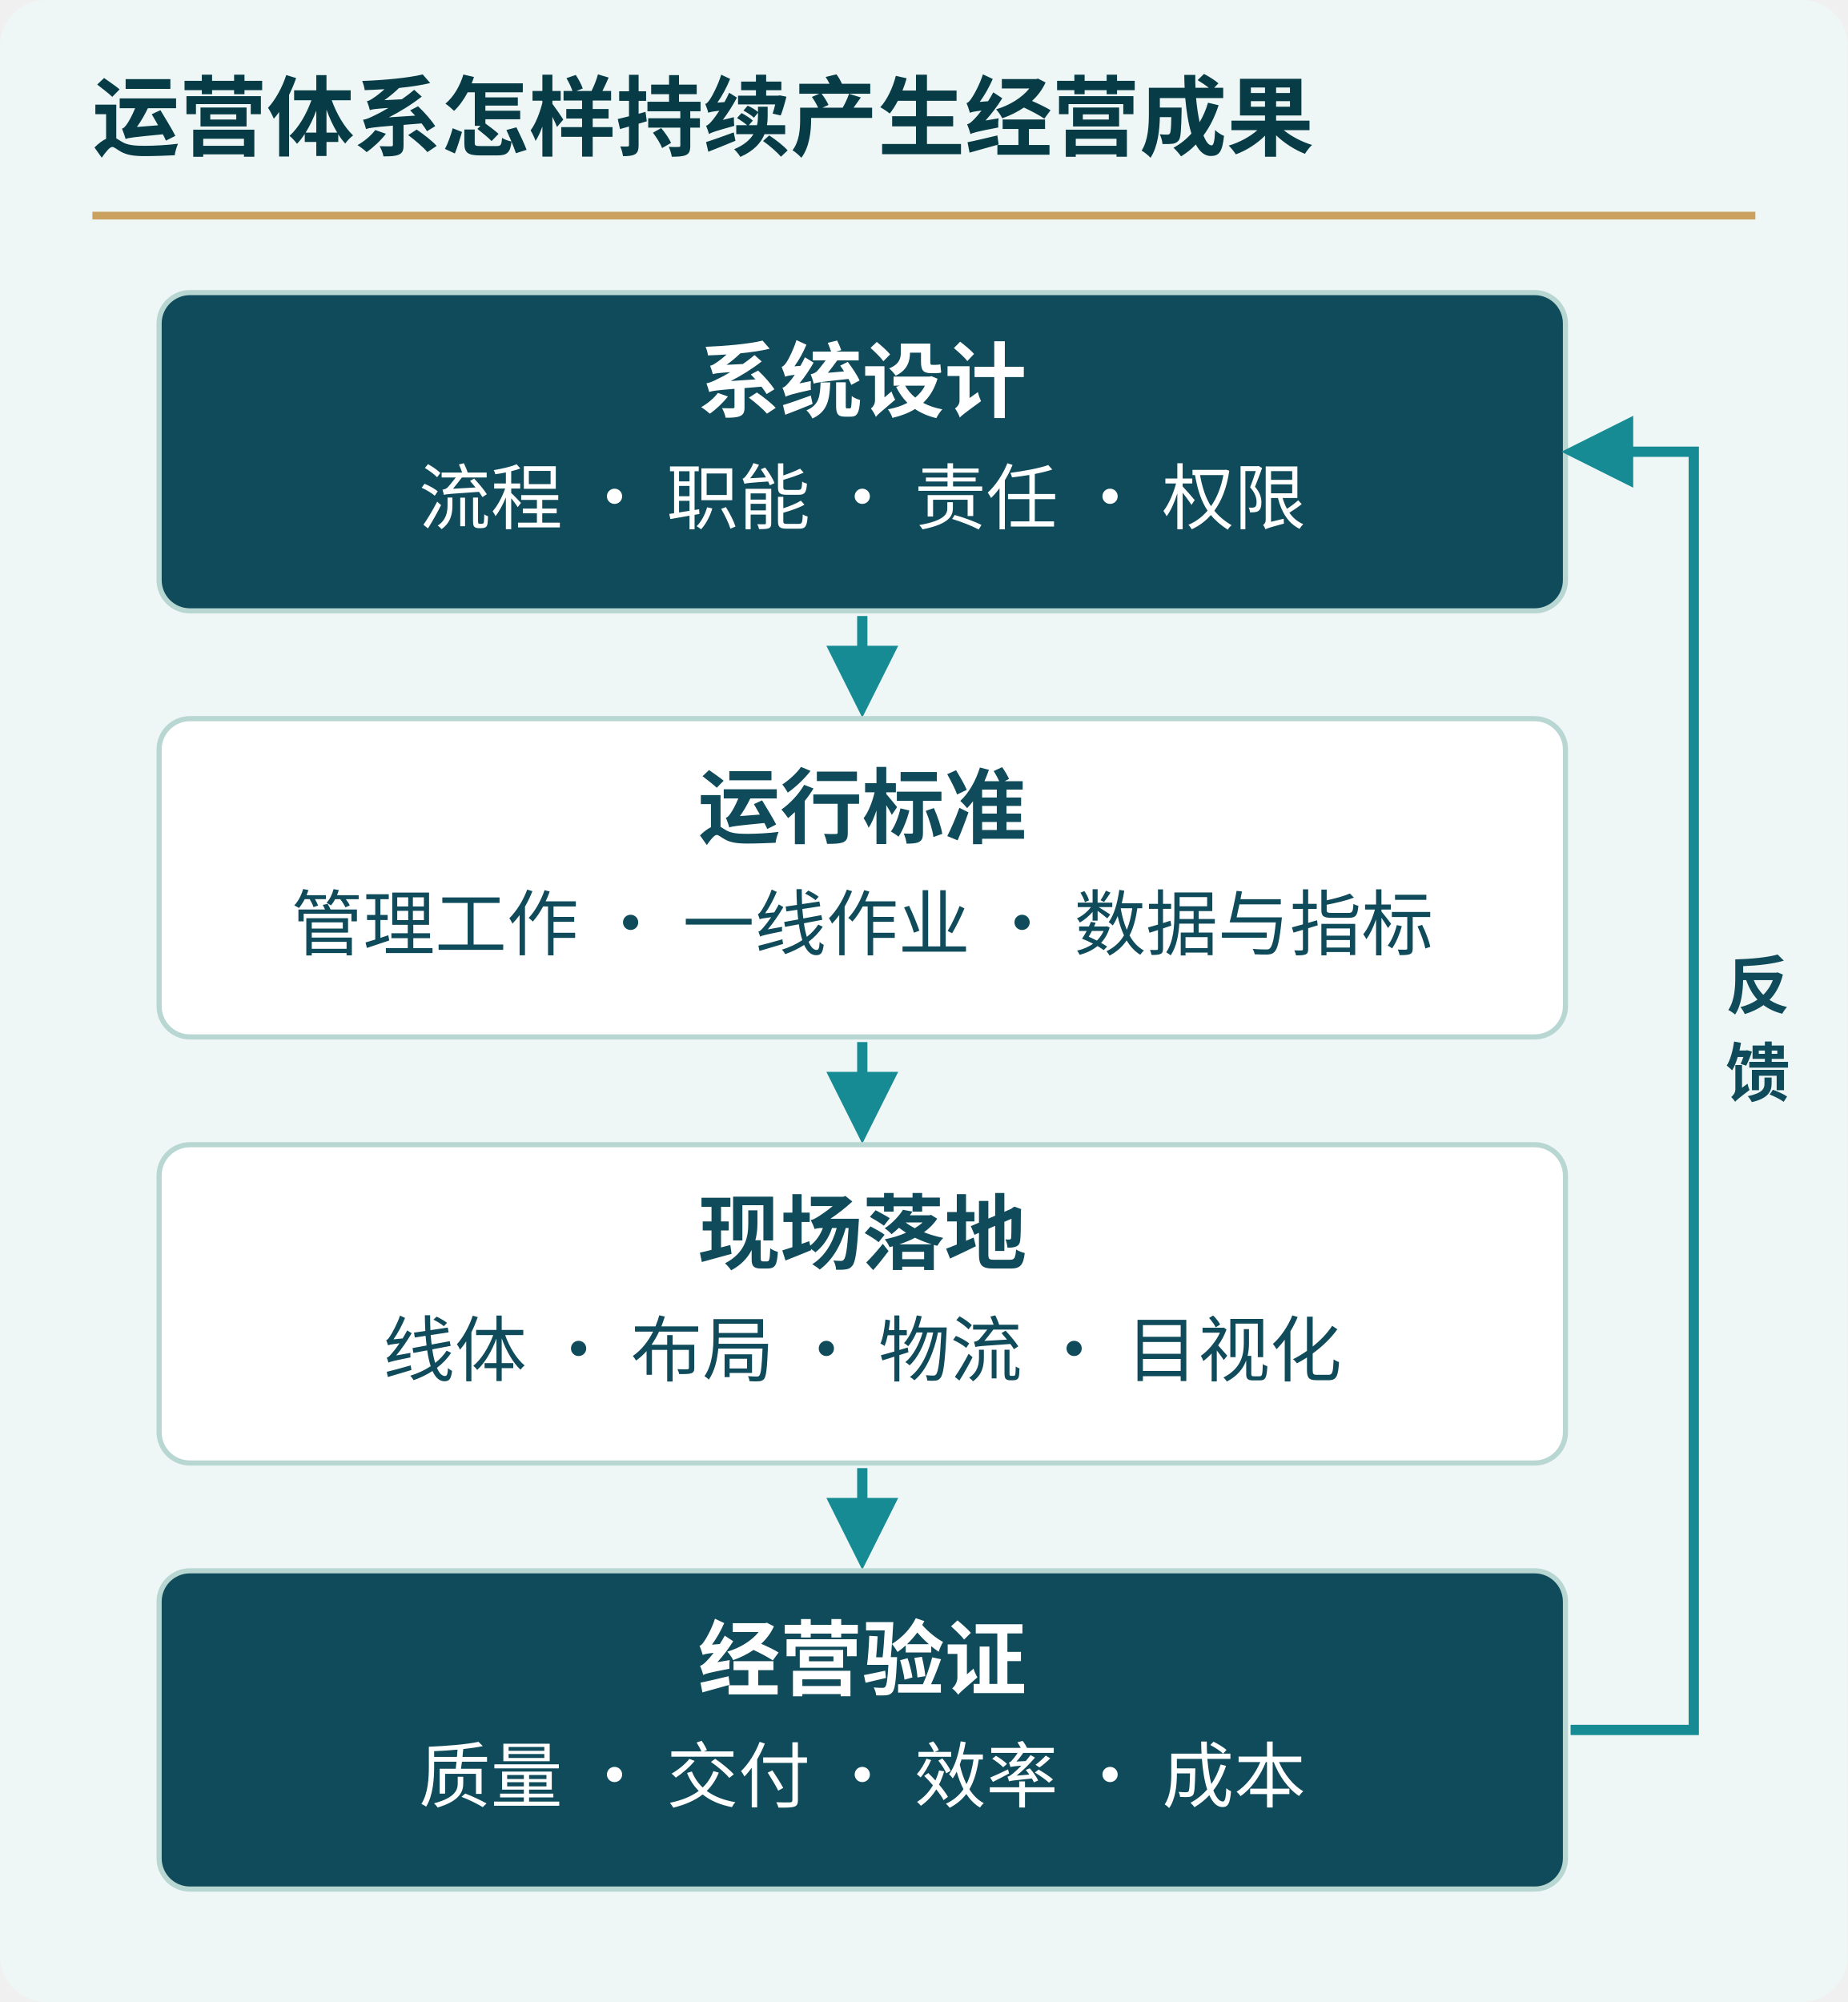
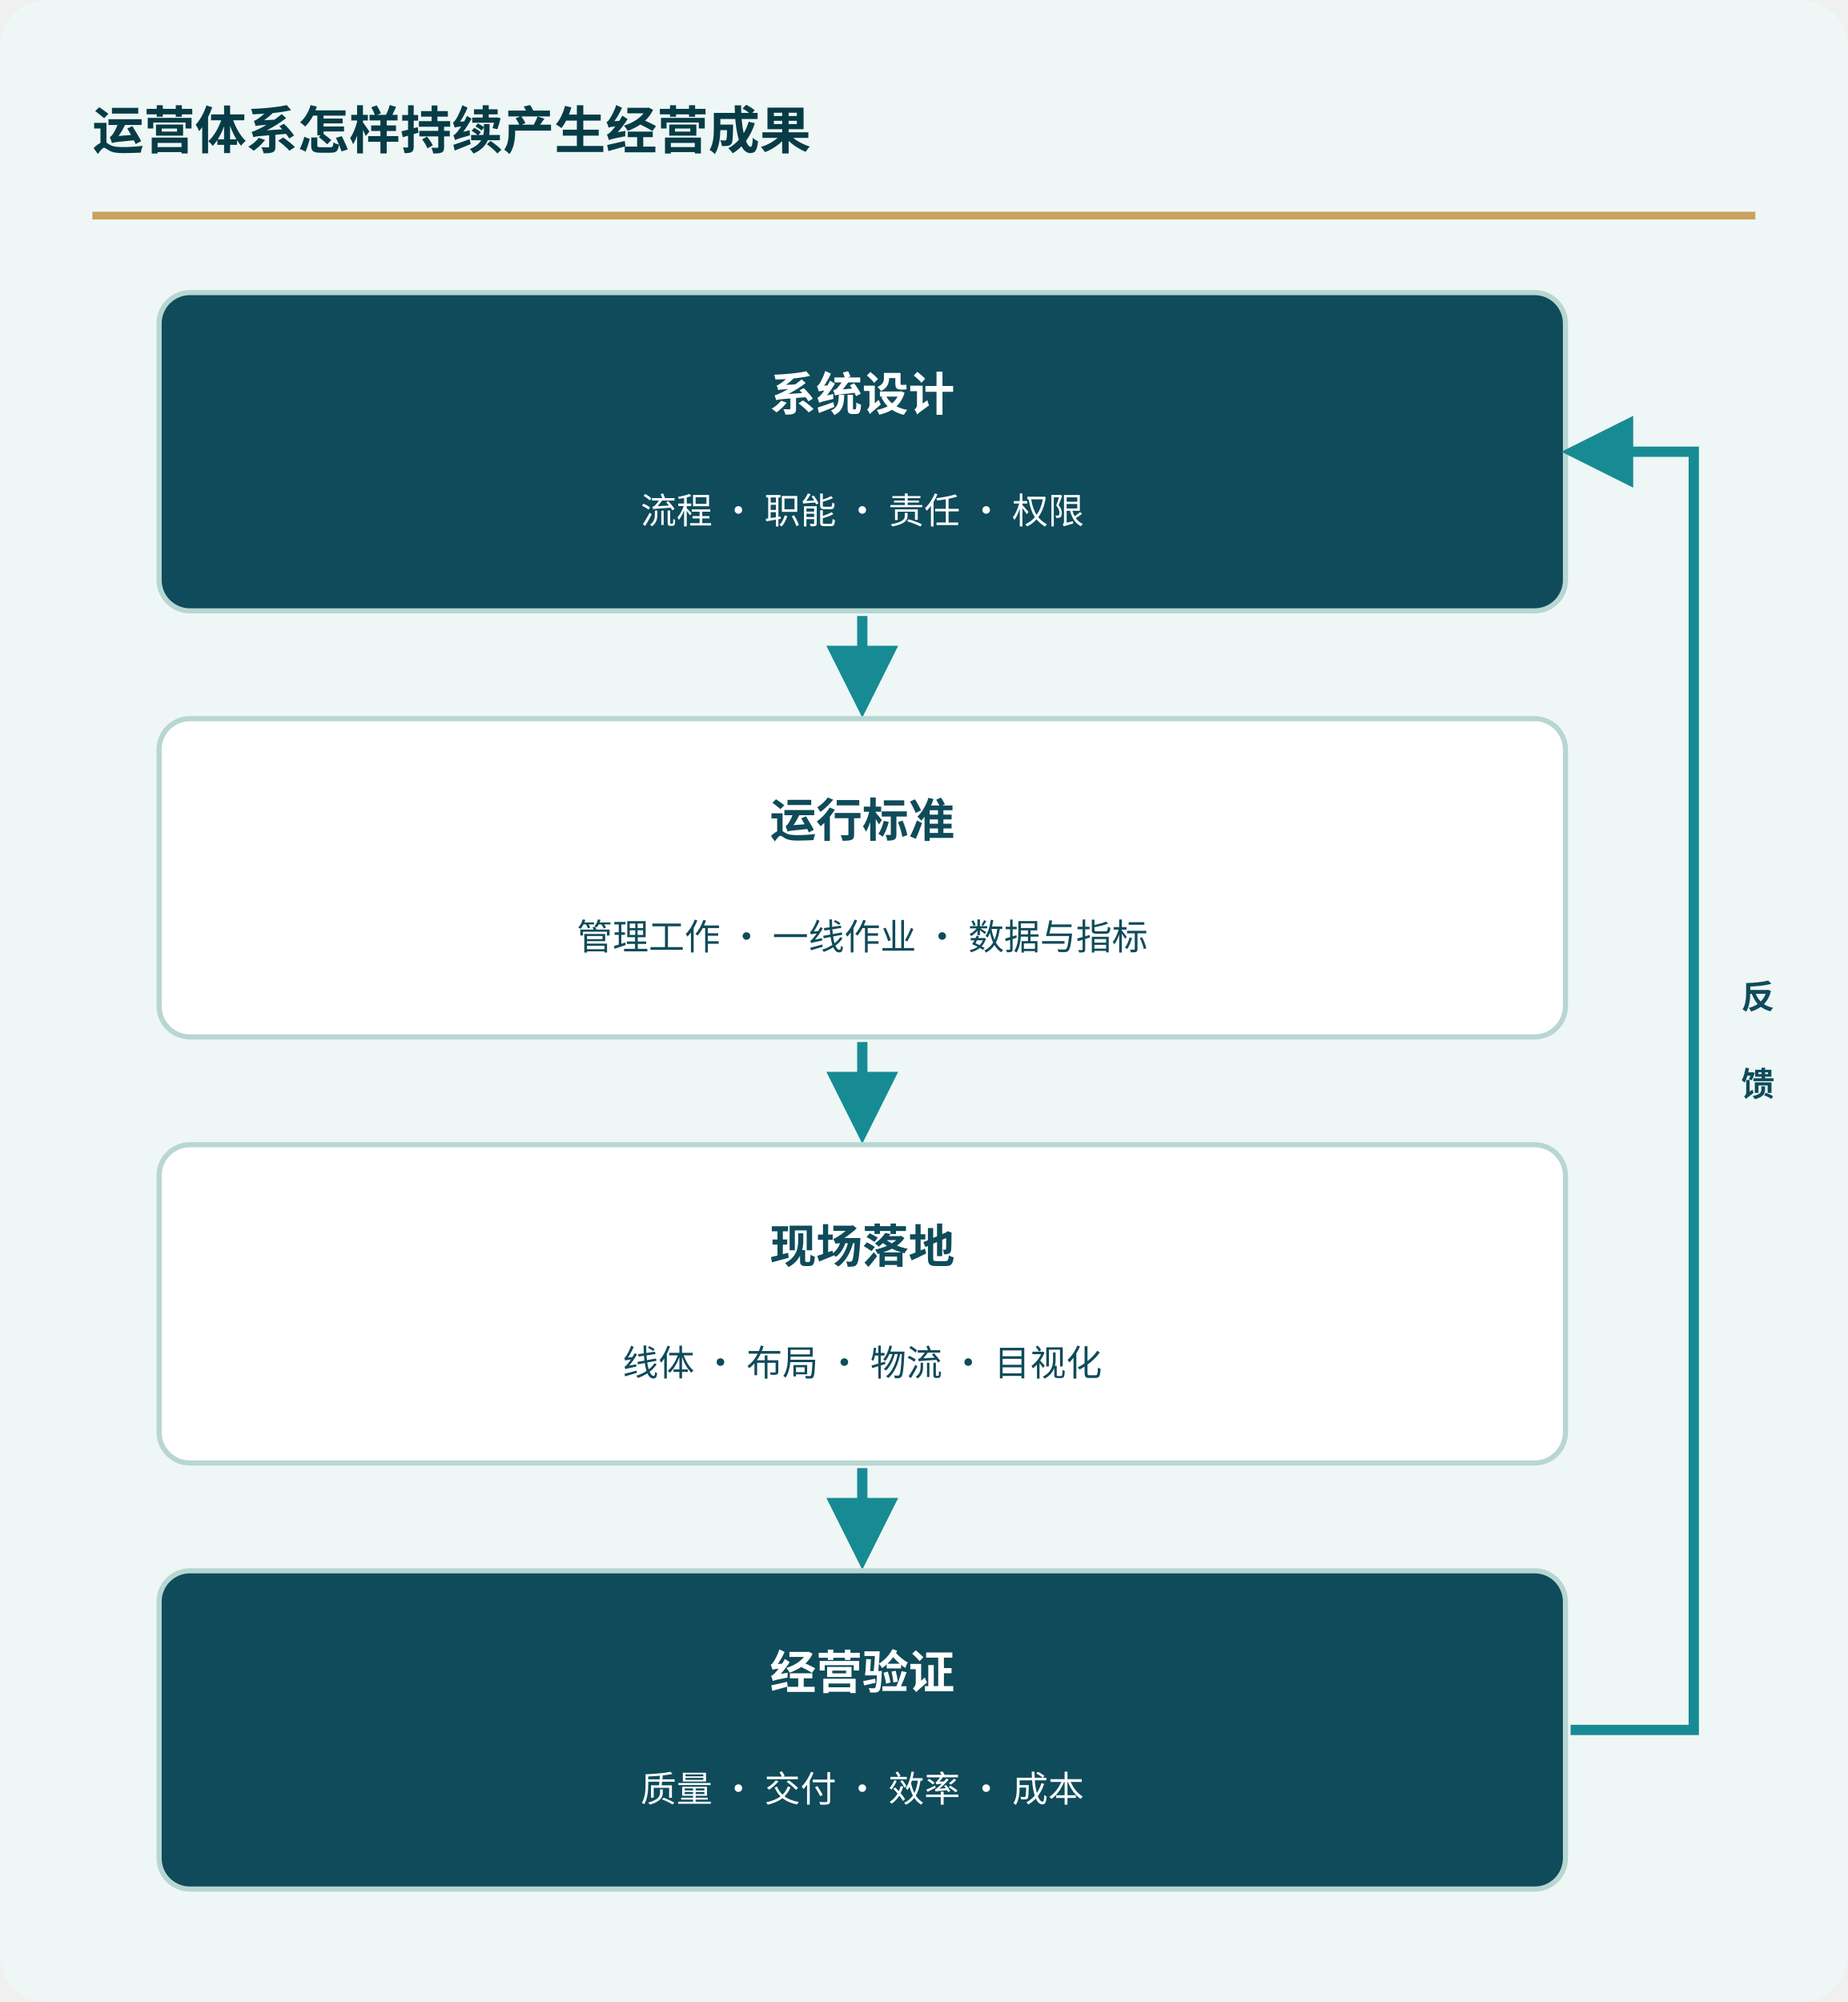
<svg xmlns="http://www.w3.org/2000/svg" width="720" height="780" viewBox="0 0 720 780" role="img" aria-labelledby="title desc">
  <defs>
    <marker id="arrow" viewBox="0 0 10 10" refX="8" refY="5" markerWidth="7" markerHeight="7" orient="auto-start-reverse">
      <path d="M0 0L10 5L0 10Z" fill="#178B94" />
    </marker>
  </defs>
  <g font-family="-apple-system,BlinkMacSystemFont,Segoe UI,Noto Sans CJK SC,PingFang SC,Microsoft YaHei,Arial,sans-serif">
    <rect width="720" height="780" rx="18" fill="#EEF7F5" />
-     <text x="36" y="58" text-anchor="start" font-size="34" fill="#073C47" font-weight="800">运营体系怎样持续产生经营成果</text>
+     <text x="36" y="58" text-anchor="start" font-size="20" fill="#073C47" font-weight="800">运营体系怎样持续产生经营成果</text>
    <path d="M36 84H684" stroke="#CAA15F" stroke-width="3" />
    <rect x="62" y="114" width="548" height="124" rx="12" fill="#0F4B5A" stroke="#B8D6D2" stroke-width="2" />
-     <text x="336.0" y="160" text-anchor="middle" font-size="32" fill="#FFFFFF" font-weight="750">系统设计</text>
-     <text x="336.0" y="204" text-anchor="middle" font-size="28" fill="#FFFFFF" font-weight="500">流程 · 职能 · 责任 · 权限</text>
+     <text x="336" y="160" text-anchor="middle" font-size="18" fill="#FFFFFF" font-weight="750">系统设计</text>
+     <text x="336" y="204" text-anchor="middle" font-size="14" fill="#FFFFFF" font-weight="500">流程 · 职能 · 责任 · 权限</text>
    <path d="M336 240V274" fill="none" stroke="#178B94" stroke-width="4" marker-end="url(#arrow)" />
    <rect x="62" y="280" width="548" height="124" rx="12" fill="#FFFFFF" stroke="#B8D6D2" stroke-width="2" />
-     <text x="336.0" y="326" text-anchor="middle" font-size="32" fill="#0F4B5A" font-weight="750">运行标准</text>
-     <text x="336.0" y="370" text-anchor="middle" font-size="28" fill="#0F4B5A" font-weight="500">管理工作 · 一线作业 · 数据与指标</text>
+     <text x="336" y="326" text-anchor="middle" font-size="18" fill="#0F4B5A" font-weight="750">运行标准</text>
+     <text x="336" y="370" text-anchor="middle" font-size="14" fill="#0F4B5A" font-weight="500">管理工作 · 一线作业 · 数据与指标</text>
    <path d="M336 406V440" fill="none" stroke="#178B94" stroke-width="4" marker-end="url(#arrow)" />
    <rect x="62" y="446" width="548" height="124" rx="12" fill="#FFFFFF" stroke="#B8D6D2" stroke-width="2" />
-     <text x="336.0" y="492" text-anchor="middle" font-size="32" fill="#0F4B5A" font-weight="750">现场落地</text>
-     <text x="336.0" y="536" text-anchor="middle" font-size="28" fill="#0F4B5A" font-weight="500">线体 · 布局 · 物流 · 目视化</text>
+     <text x="336" y="492" text-anchor="middle" font-size="18" fill="#0F4B5A" font-weight="750">现场落地</text>
+     <text x="336" y="536" text-anchor="middle" font-size="14" fill="#0F4B5A" font-weight="500">线体 · 布局 · 物流 · 目视化</text>
    <path d="M336 572V606" fill="none" stroke="#178B94" stroke-width="4" marker-end="url(#arrow)" />
    <rect x="62" y="612" width="548" height="124" rx="12" fill="#0F4B5A" stroke="#B8D6D2" stroke-width="2" />
-     <text x="336.0" y="658" text-anchor="middle" font-size="32" fill="#FFFFFF" font-weight="750">经营验证</text>
-     <text x="336.0" y="702" text-anchor="middle" font-size="28" fill="#FFFFFF" font-weight="500">质量 · 交付 · 效率 · 成本</text>
+     <text x="336" y="658" text-anchor="middle" font-size="18" fill="#FFFFFF" font-weight="750">经营验证</text>
+     <text x="336" y="702" text-anchor="middle" font-size="14" fill="#FFFFFF" font-weight="500">质量 · 交付 · 效率 · 成本</text>
    <path d="M612 674H660V176H614" fill="none" stroke="#178B94" stroke-width="4" marker-end="url(#arrow)" />
-     <text x="685" y="393" text-anchor="middle" font-size="25" fill="#0F4B5A" font-weight="650">反</text>
-     <text x="685" y="427" text-anchor="middle" font-size="25" fill="#0F4B5A" font-weight="650">馈</text>
+     <text x="685" y="393" text-anchor="middle" font-size="13" fill="#0F4B5A" font-weight="650">反</text>
+     <text x="685" y="427" text-anchor="middle" font-size="13" fill="#0F4B5A" font-weight="650">馈</text>
  </g>
</svg>
